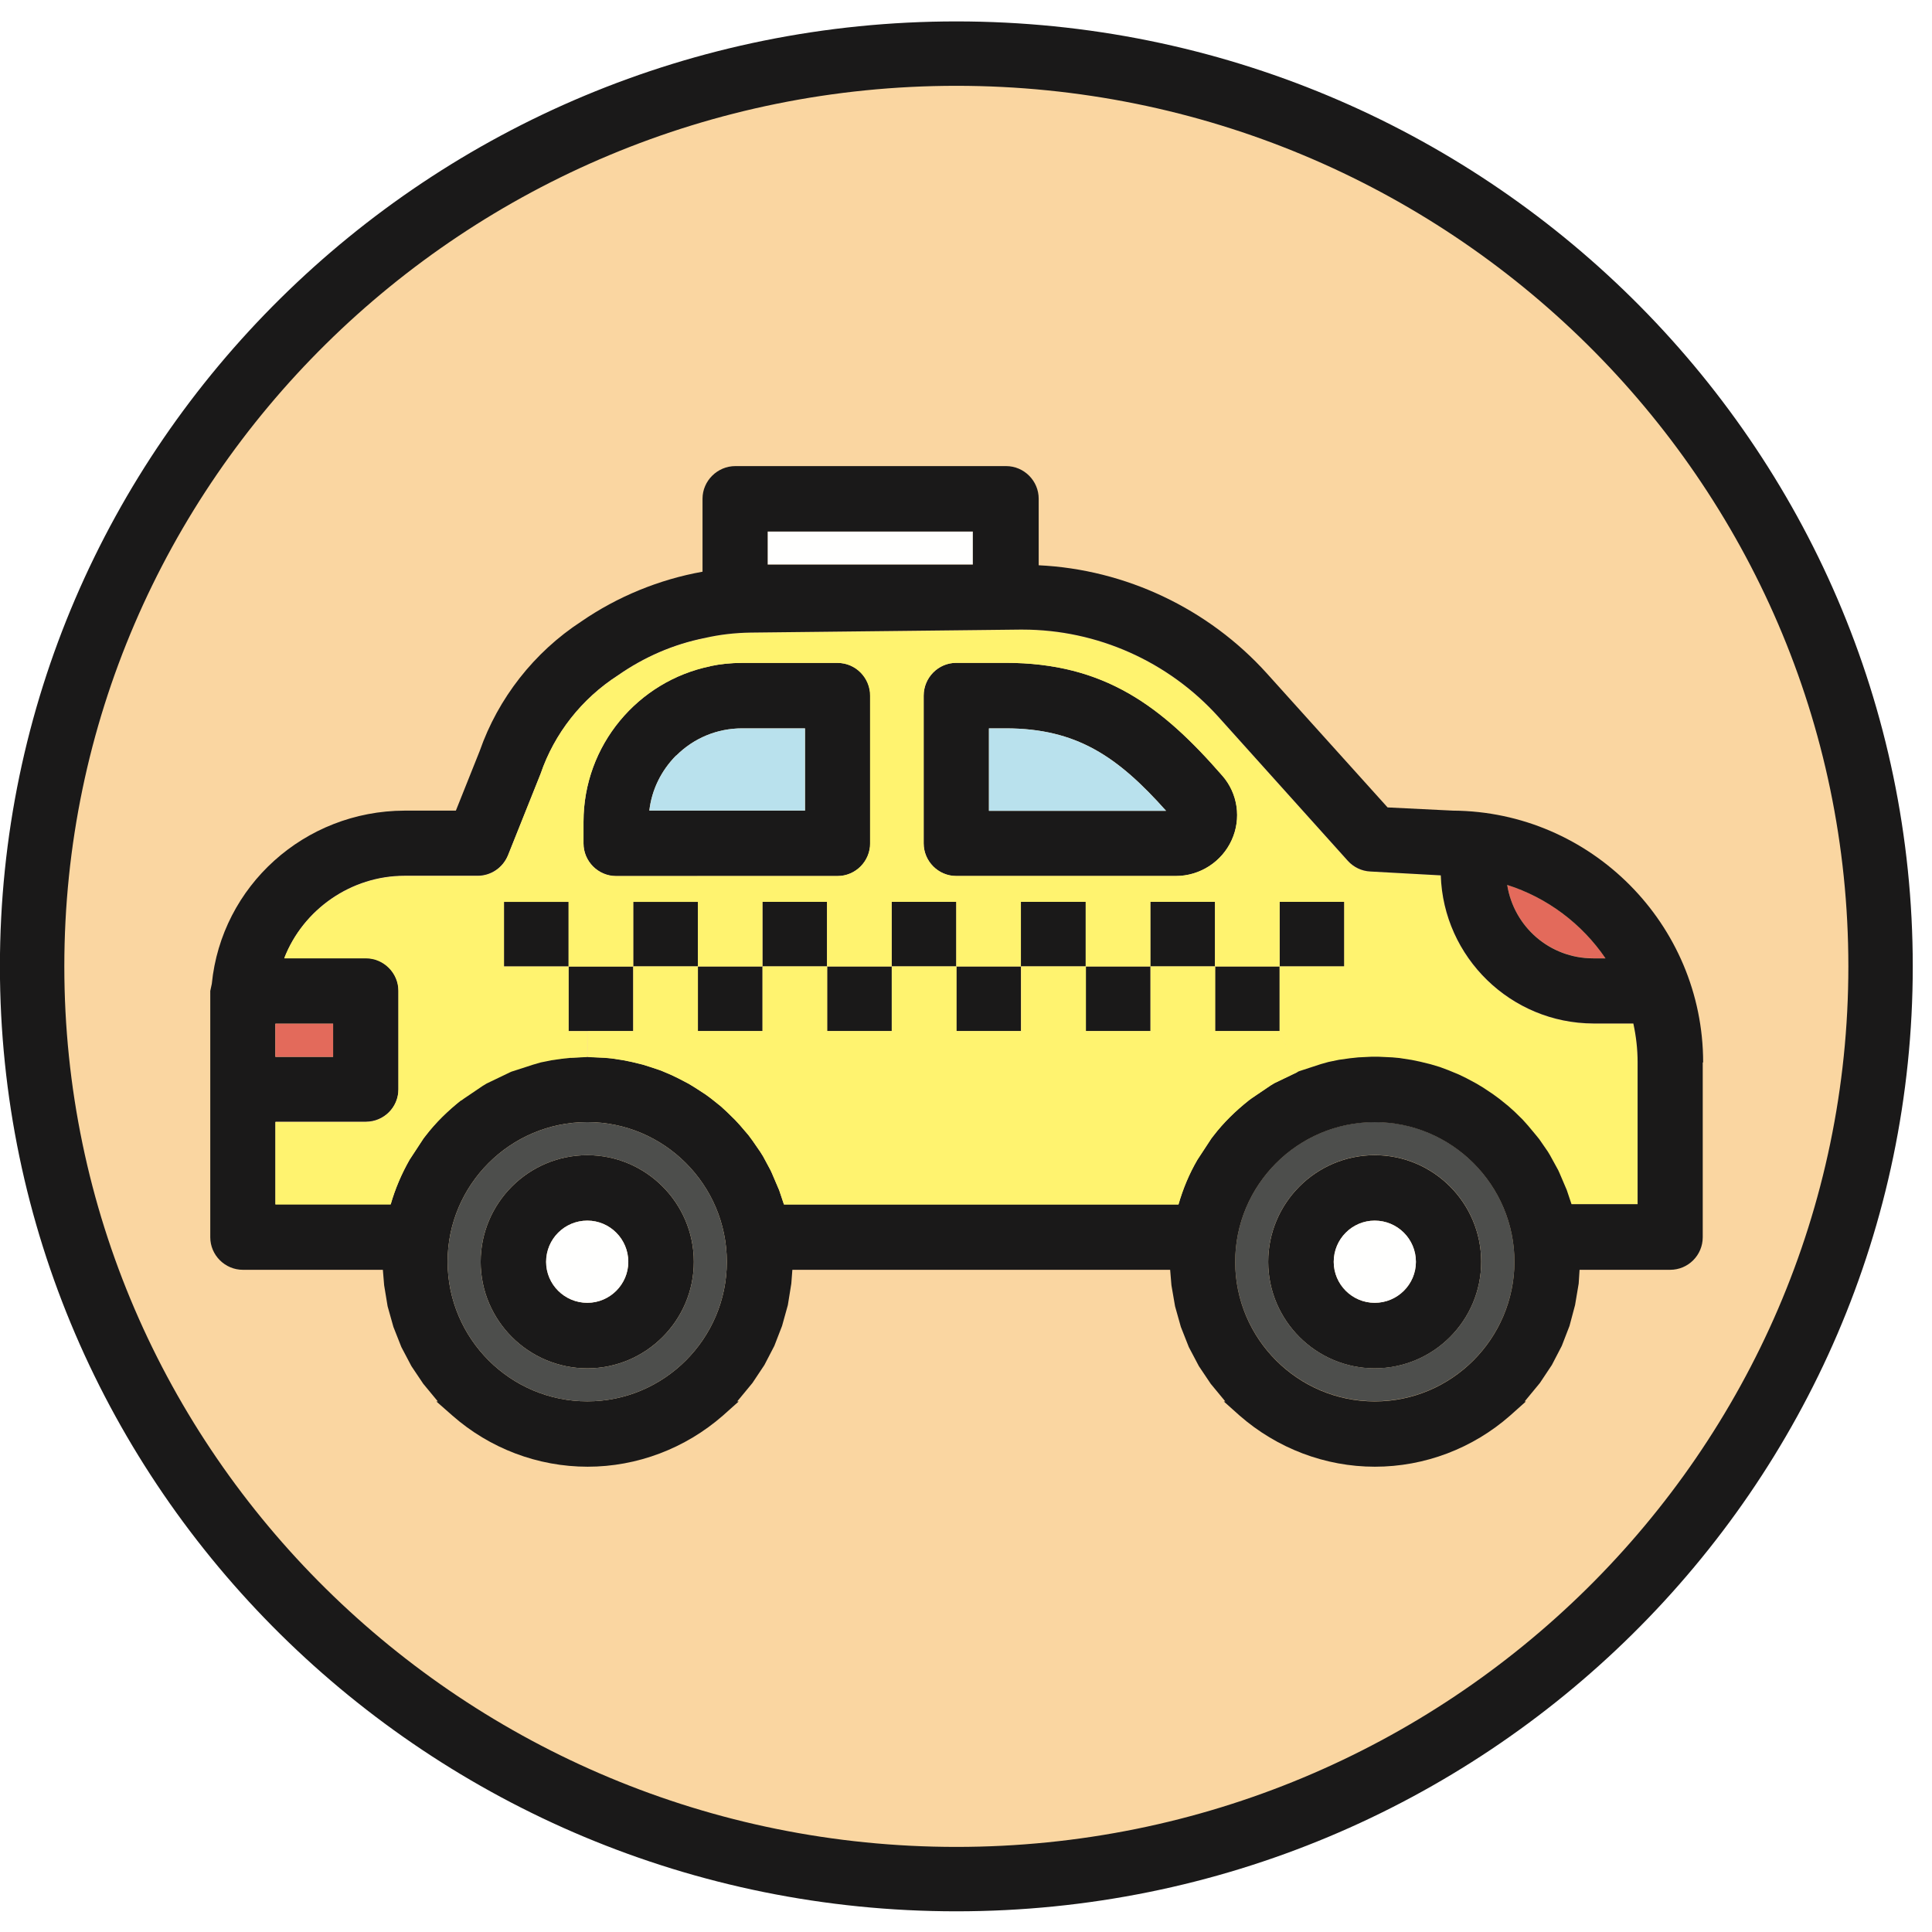
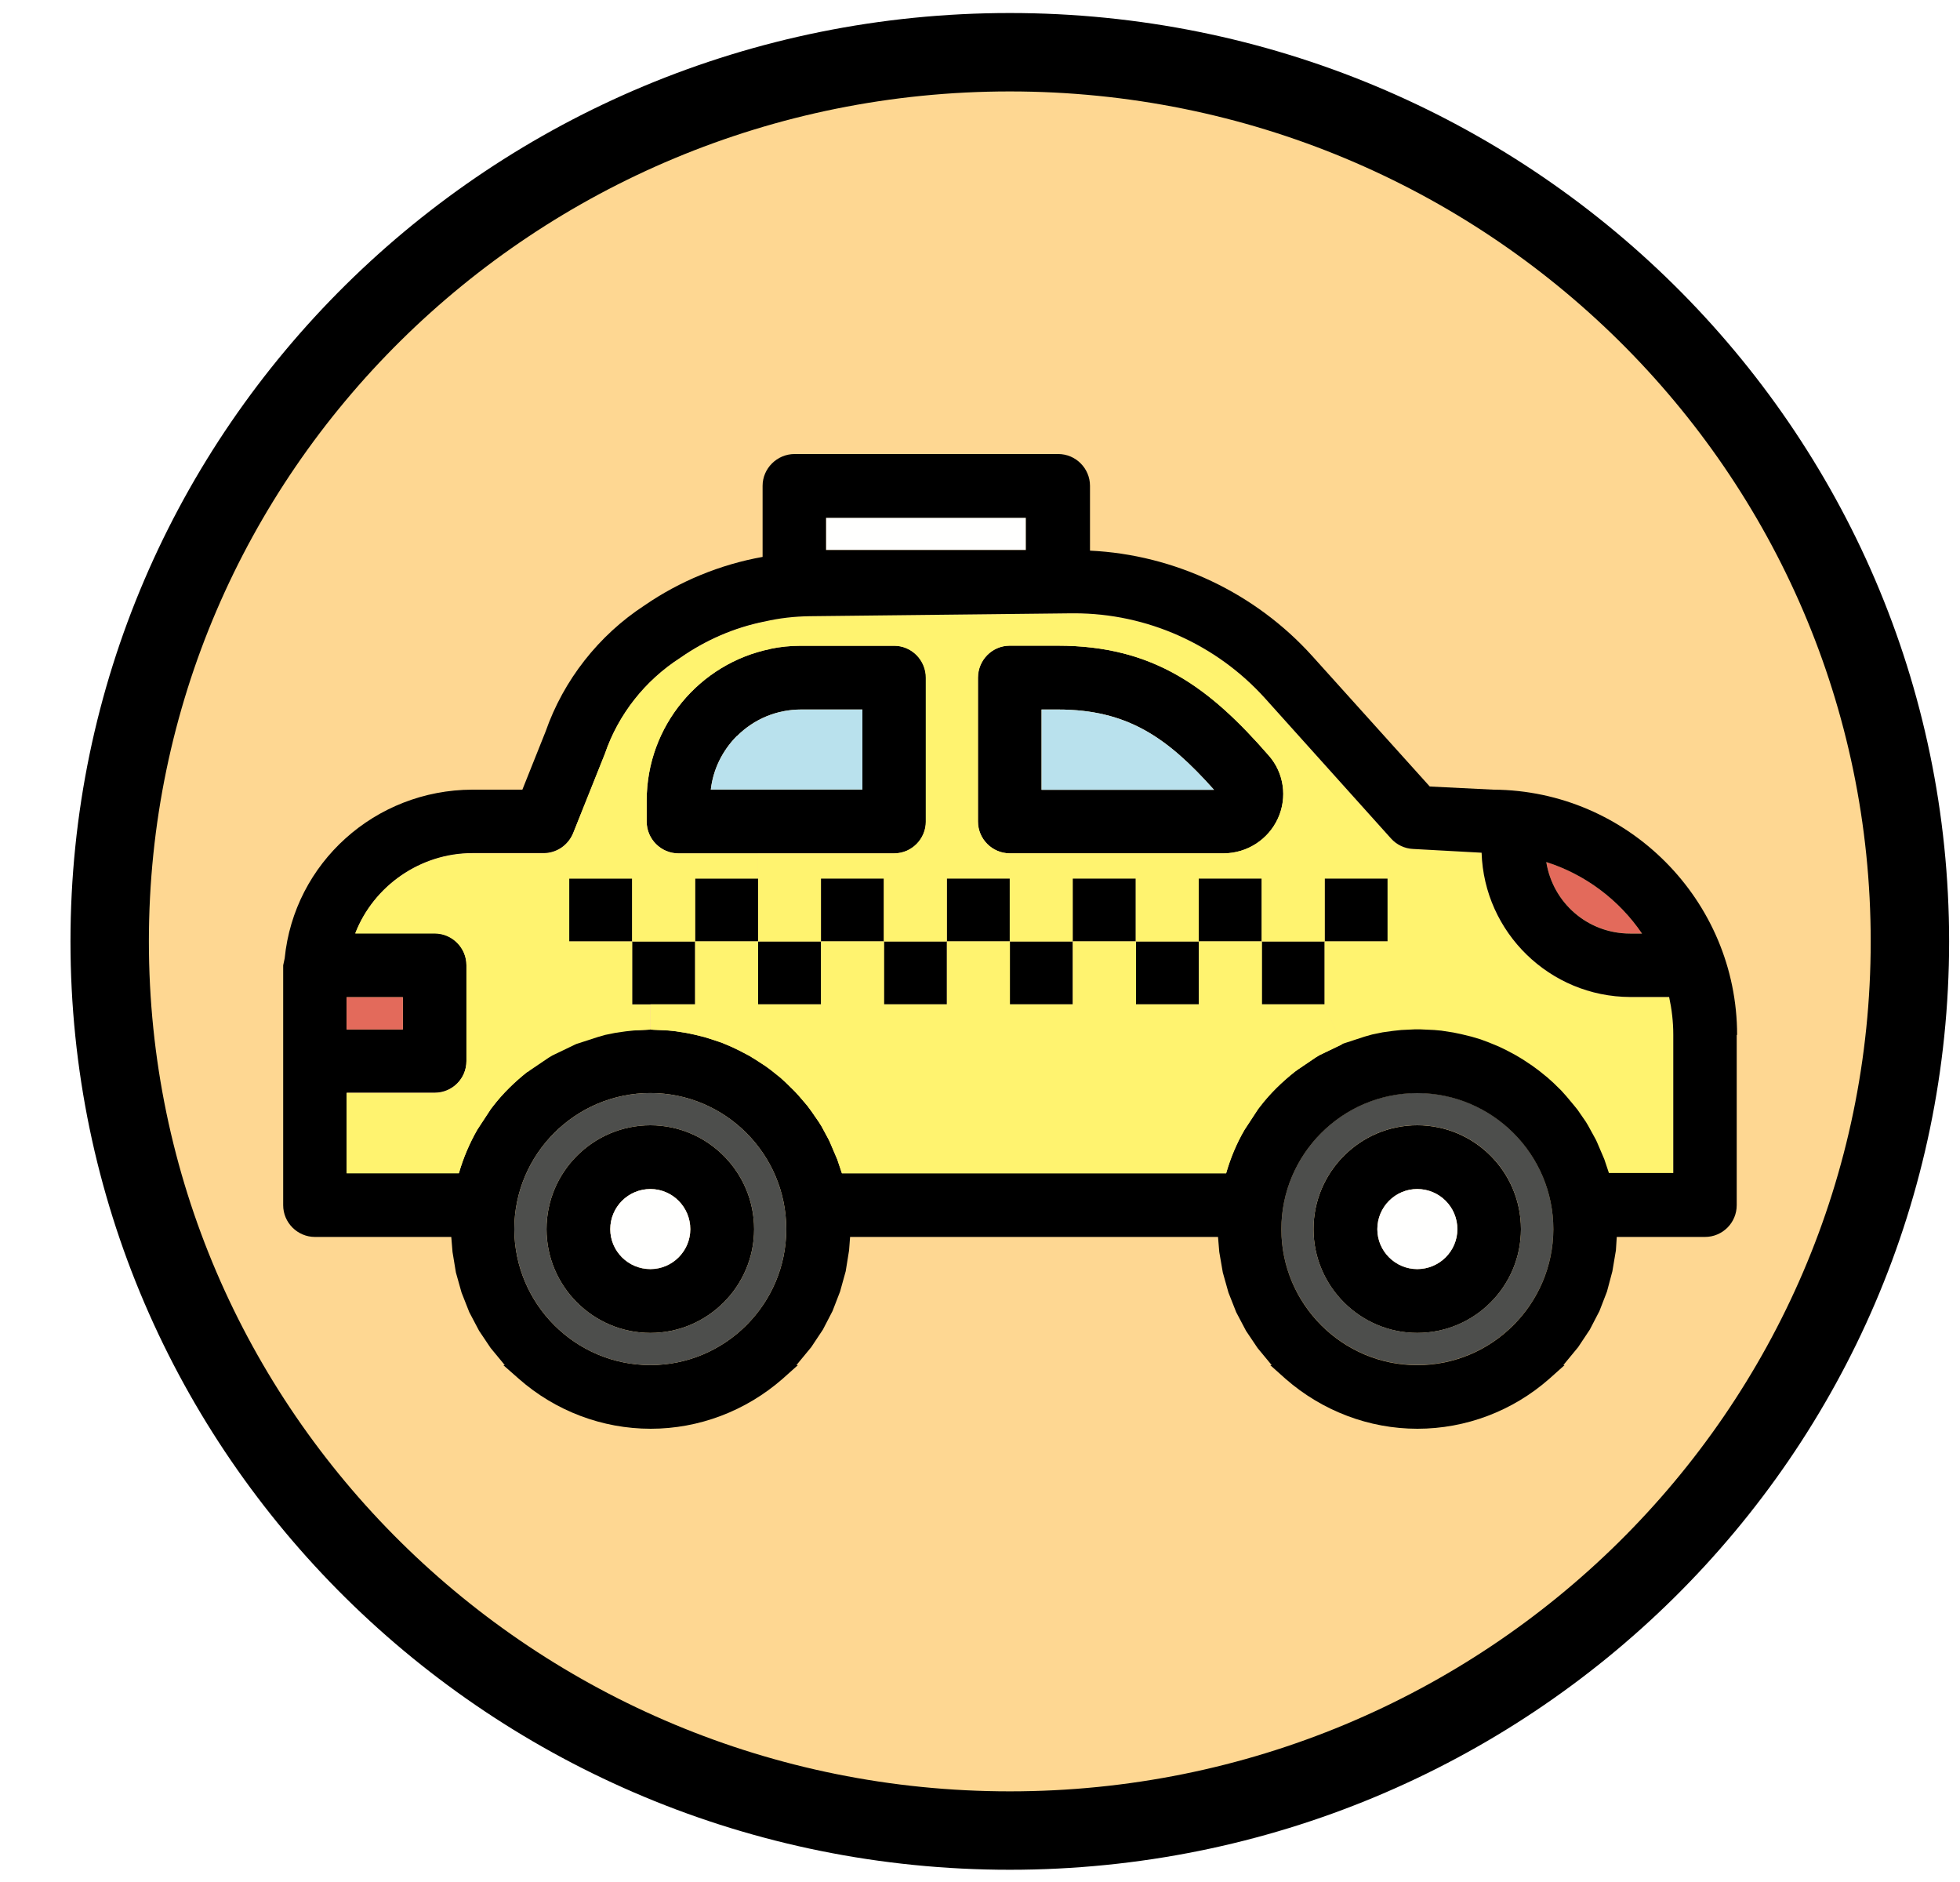
- <svg xmlns="http://www.w3.org/2000/svg" width="24" height="24" viewBox="0 0 24 24">
+ <svg xmlns="http://www.w3.org/2000/svg" width="25" height="24" viewBox="0 0 25 24">
  <g fill="none">
-     <path d="M23.361 12.005c0 6.262-5.14 11.339-11.481 11.339s-11.481-5.077-11.481-11.339c0-6.262 5.14-11.339 11.481-11.339s11.481 5.077 11.481 11.339" fill="#FAD6A1" />
-     <path d="M11.88 1.066c-6.11 0-11.081 4.907-11.081 10.939 0 6.031 4.971 10.938 11.081 10.938 6.11 0 11.081-4.907 11.081-10.938 0-6.032-4.971-10.939-11.081-10.939m0 22.677c-6.551 0-11.881-5.266-11.881-11.738 0-6.473 5.33-11.739 11.881-11.739s11.881 5.266 11.881 11.739c0 6.473-5.33 11.738-11.881 11.738" fill="#1A1919" />
+     <path d="M24.361 12.005c0 6.262-5.14 11.339-11.481 11.339s-11.481-5.077-11.481-11.339c0-6.262 5.14-11.339 11.481-11.339s11.481 5.077 11.481 11.339" stroke="#000" fill="#FED792" />
    <g>
-       <path d="M19.944 11.904h-.152c-.541 0-.987-.392-1.069-.912.496.157.931.483 1.221.912" fill="#E36A5B" />
-       <path d="M17.589 15.675c0-.283-.229-.512-.512-.512-.28 0-.509.229-.509.512 0 .28.229.509.509.509.283 0 .512-.229.512-.509m.811 0c0 .728-.592 1.323-1.323 1.323-.728 0-1.323-.595-1.323-1.323 0-.731.595-1.325 1.323-1.325.731 0 1.323.595 1.323 1.325" fill="#1A1919" />
-       <path d="M17.077 15.163c.283 0 .512.229.512.512 0 .28-.229.509-.512.509-.28 0-.509-.229-.509-.509 0-.283.229-.512.509-.512" fill="#FFFFFE" />
-       <path fill="#1A1919" d="M15.896 12.005h.803v-.803h-.803z" />
-       <path fill="#1A1919" d="M15.093 12.808h.803v-.803h-.803z" />
-       <path d="M17.077 14.349c-.728 0-1.323.595-1.323 1.325 0 .728.595 1.323 1.323 1.323.731 0 1.323-.595 1.323-1.323 0-.731-.592-1.325-1.323-1.325m-1.733 1.325c0-.957.779-1.736 1.733-1.736.957 0 1.736.779 1.736 1.736-.003.955-.779 1.733-1.736 1.733-.955 0-1.733-.779-1.733-1.733" fill="#4D4E4C" />
-       <path d="M12.285 10.072h2.2c-.597-.669-1.107-1.024-1.992-1.024h-.208v1.024zm2.901-.435c.192.219.237.533.115.8-.123.269-.395.445-.693.445h-2.728c-.224 0-.405-.184-.405-.405v-1.835c0-.224.181-.408.405-.408h.613c1.229 0 1.941.539 2.693 1.403z" fill="#1A1919" />
-       <path fill="#1A1919" d="M14.29 12.005h.803v-.803h-.803z" />
-       <path d="M14.485 10.072h-2.2v-1.024h.208c.885 0 1.395.355 1.992 1.024" fill="#B9E1ED" />
-       <path fill="#1A1919" d="M13.488 12.808h.803v-.803h-.803z" />
-       <path fill="#1A1919" d="M12.682 12.005h.805v-.803h-.805z" />
-       <path fill="#1A1919" d="M11.88 12.808h.803v-.803h-.803z" />
-       <path fill="#FFFFFE" d="M9.536 7.013h2.549v-.411h-2.549z" />
-       <path fill="#1A1919" d="M11.077 12.005h.803v-.803h-.803z" />
-       <path fill="#1A1919" d="M10.274 12.808h.803v-.803h-.803z" />
-       <path d="M10 10.069v-1.021h-.781c-.309 0-.6.12-.819.339h-.003c-.184.187-.301.424-.331.683h1.933zm.811-1.427v1.835c0 .221-.181.405-.405.405h-2.752c-.224 0-.405-.184-.405-.405v-.269c0-.952.677-1.749 1.576-1.933.128-.027.259-.04.395-.04h1.187c.224 0 .405.184.405.408z" fill="#1A1919" />
-       <path fill="#1A1919" d="M9.472 12.005h.803v-.803h-.803z" />
-       <path fill="#1A1919" d="M8.669 12.808h.803v-.803h-.803z" />
-       <path d="M9.325 7.861l3.341-.037h.035c.925 0 1.811.395 2.432 1.083l1.608 1.789c.072.08.173.128.28.133l.875.048c.032 1.016.869 1.837 1.896 1.84h.496c.035.157.053.317.053.48v1.765h-.821l-.059-.176-.091-.213-.016-.035-.101-.184-.027-.045-.107-.155-.043-.053-.096-.115-.067-.075-.101-.099-.077-.069-.109-.088-.083-.061-.12-.08-.085-.051-.125-.067-.093-.045-.128-.053-.107-.04-.117-.035-.131-.032-.101-.021-.155-.024-.088-.008-.173-.008h-.083l-.165.008-.104.011-.136.019-.131.027-.096.027-.269.088-.024.011-.216-.512v-.803h.803v-.803h-.803v.803h-.803v-.803h-.803v.803h-.803v-.803h-.805v.803h-.803v-.803h-.803v.803h-.803v-.803h-.803v.803h-.803v-1.123h1.736c.224 0 .405-.184.405-.405v-1.835c0-.224-.181-.408-.405-.408h-1.187c-.136 0-.267.013-.395.04l-.069-.347c.187-.043.376-.064.571-.067m5.861 1.776c-.752-.864-1.464-1.403-2.693-1.403h-.613c-.224 0-.405.184-.405.408v1.835c0 .221.181.405.405.405h2.728c.299 0 .571-.176.693-.445.123-.267.077-.581-.115-.8" fill="#FFF36F" />
-       <path fill="#1A1919" d="M7.866 12.005h.803v-.803h-.803z" />
-       <path d="M7.805 15.675c0-.283-.229-.512-.509-.512-.283 0-.512.229-.512.512 0 .28.229.509.512.509.28 0 .509-.229.509-.509m-.509-1.325c.728 0 1.323.595 1.323 1.325 0 .728-.595 1.323-1.323 1.323-.731 0-1.325-.595-1.325-1.323 0-.731.595-1.325 1.325-1.325" fill="#1A1919" />
-       <path d="M8.4 9.387c.219-.219.509-.339.819-.339h.781v1.021h-1.933c.029-.259.147-.496.331-.683h.003z" fill="#B9E1ED" />
-       <path fill="#1A1919" d="M7.866 12.005v.803h-.803v-.803z" />
-       <path d="M7.296 15.163c.28 0 .509.229.509.512 0 .28-.229.509-.509.509-.283 0-.512-.229-.512-.509 0-.283.229-.512.512-.512" fill="#FFFFFE" />
-       <path d="M3.421 13.128h.717v-.411h-.717v.411zm5.608 2.547c0-.957-.779-1.736-1.733-1.736-.957 0-1.736.779-1.736 1.736.003.955.779 1.733 1.736 1.733.955 0 1.733-.779 1.733-1.733zm.507-8.661h2.549v-.411h-2.549v.411zm7.541 10.395c.957 0 1.733-.779 1.736-1.733 0-.957-.779-1.736-1.736-1.736-.955 0-1.733.779-1.733 1.736 0 .955.779 1.733 1.733 1.733zm2.715-5.504h.152c-.291-.429-.725-.755-1.221-.912.083.52.528.912 1.069.912zm1.36 1.293v2.171c0 .224-.181.405-.405.405h-1.125l-.011.171-.045.267-.069.259-.096.248-.123.237-.149.224-.189.229h.016l-.197.176c-.464.408-1.061.635-1.68.635-.616 0-1.213-.227-1.68-.635l-.197-.176h.019l-.181-.219-.147-.219-.125-.237-.099-.251-.072-.256-.045-.261-.016-.192h-4.693l-.013.171-.043.267-.072.259-.096.248-.123.237-.149.224-.189.229h.019l-.197.176c-.467.408-1.064.635-1.68.635-.619 0-1.216-.227-1.68-.635l-.2-.176h.019l-.181-.219-.147-.219-.125-.237-.099-.251-.072-.256-.043-.261-.016-.192h-1.739c-.221 0-.405-.181-.405-.405v-3.059l.019-.088c.12-1.216 1.152-2.149 2.395-2.152h.637l.296-.741c.229-.656.677-1.227 1.261-1.608.448-.309.968-.523 1.507-.619v-.907c0-.221.184-.405.408-.405h3.363c.224 0 .405.184.405.405v.827c1.08.051 2.109.539 2.835 1.344l1.499 1.664.813.04c1.715.011 3.107 1.413 3.107 3.128zm-14.064-.059l.165-.008.043-.003.04.003.176.008.085.008.155.024.101.021.131.032.117.037.109.037.125.053.094.045.128.067.083.051.123.08.072.053.12.096.075.069.101.099.059.064.107.125.051.069.096.139.035.056.093.173.016.035.091.213.059.176h4.901c.056-.195.133-.381.235-.555l.173-.264.027-.035c.125-.163.275-.309.44-.44l.037-.027.232-.157.048-.029.283-.136.024-.011.269-.088.096-.027.131-.027.136-.019.104-.011.165-.008h.083l.173.008.088.008.155.024.101.021.131.032.117.035.107.04.128.053.093.045.125.067.085.051.12.08.083.061.109.088.077.069.101.099.067.075.096.115.043.053.107.155.027.045.101.184.016.035.091.213.059.176h.821v-1.765c0-.163-.019-.323-.053-.48h-.496c-1.027-.003-1.864-.824-1.896-1.84l-.875-.048c-.107-.005-.208-.053-.28-.133l-1.608-1.789c-.621-.688-1.507-1.083-2.432-1.083h-.035l-3.341.037c-.195.003-.384.024-.571.067-.387.077-.752.235-1.08.464-.448.288-.789.72-.96 1.221l-.405 1.013c-.064.155-.211.256-.379.256h-.909c-.659 0-1.256.416-1.491 1.021h1.013c.224 0 .405.184.405.405v1.224c0 .224-.181.405-.405.405h-1.123v1.024h1.432c.056-.195.136-.381.235-.555l.173-.264.027-.035c.125-.163.275-.309.44-.44l.037-.027.232-.157.048-.029.283-.136.024-.011.272-.088.093-.027.133-.027.133-.019.104-.011z" fill="#1A1919" />
-       <path d="M7.296 12.808h.571v-.803h.803v.803h.803v-.803h.803v.803h.803v-.803h.803v.803h.803v-.803h.805v.803h.803v-.803h.803v.803h.803l.216.512-.283.136-.048.029-.232.157-.037.027c-.165.131-.315.277-.44.44l-.027.035-.173.264c-.101.173-.179.36-.235.555h-4.901l-.059-.176-.091-.213-.016-.035-.093-.173-.035-.056-.096-.139-.051-.069-.107-.125-.059-.064-.101-.099-.075-.069-.12-.096-.072-.053-.123-.08-.083-.051-.128-.067-.093-.045-.125-.053-.109-.037-.117-.037-.131-.032-.101-.021-.155-.024-.085-.008-.176-.008-.04-.003v-.32z" fill="#FFF36F" />
-       <path fill="#1A1919" d="M6.261 12.005h.803v-.803h-.803z" />
-       <path d="M5.56 15.675c0-.957.779-1.736 1.736-1.736.955 0 1.733.779 1.733 1.736 0 .955-.779 1.733-1.733 1.733-.957 0-1.733-.779-1.736-1.733m1.736 1.323c.728 0 1.323-.595 1.323-1.323 0-.731-.595-1.325-1.323-1.325-.731 0-1.325.595-1.325 1.325 0 .728.595 1.323 1.325 1.323" fill="#4D4E4C" />
-       <path d="M5.728 13.669c-.165.131-.315.277-.44.44l-.027.035-.173.264c-.099.173-.179.36-.235.555h-1.432v-1.024h1.123c.224 0 .405-.181.405-.405v-1.224c0-.221-.181-.405-.405-.405h-1.013c.235-.605.832-1.021 1.491-1.021h.909c.168 0 .315-.101.379-.256l.405-1.013c.171-.501.512-.933.96-1.221.328-.229.693-.387 1.08-.464l.069.347c-.899.184-1.576.981-1.576 1.933v.269c0 .221.181.405.405.405h1.016v.32h-.803v.803h-.803v-.803h-.803v.803h.803v.803h.232v.32l-.043.003-.165.008-.104.011-.133.019-.133.027-.093.027-.272.088-.024.011-.283.136-.048.029-.232.157-.037.027z" fill="#FFF36F" />
-       <path fill="#E36A5B" d="M3.421 13.128h.717v-.411h-.717z" />
+       <path d="M20.944 11.904h-.152c-.541 0-.987-.392-1.069-.912.496.157.931.483 1.221.912" fill="#E36A5B" />
+       <path d="M18.589 15.675c0-.283-.229-.512-.512-.512-.28 0-.509.229-.509.512 0 .28.229.509.509.509.283 0 .512-.229.512-.509m.811 0c0 .728-.592 1.323-1.323 1.323-.728 0-1.323-.595-1.323-1.323 0-.731.595-1.325 1.323-1.325.731 0 1.323.595 1.323 1.325" fill="#000" />
+       <path d="M18.077 15.163c.283 0 .512.229.512.512 0 .28-.229.509-.512.509-.28 0-.509-.229-.509-.509 0-.283.229-.512.509-.512" fill="#FFFFFE" />
+       <path fill="#000" d="M16.896 12.005h.803v-.803h-.803z" />
+       <path fill="#000" d="M16.093 12.808h.803v-.803h-.803z" />
+       <path d="M18.077 14.349c-.728 0-1.323.595-1.323 1.325 0 .728.595 1.323 1.323 1.323.731 0 1.323-.595 1.323-1.323 0-.731-.592-1.325-1.323-1.325m-1.733 1.325c0-.957.779-1.736 1.733-1.736.957 0 1.736.779 1.736 1.736-.003.955-.779 1.733-1.736 1.733-.955 0-1.733-.779-1.733-1.733" fill="#4D4E4C" />
+       <path d="M13.285 10.072h2.2c-.597-.669-1.107-1.024-1.992-1.024h-.208v1.024zm2.901-.435c.192.219.237.533.115.8-.123.269-.395.445-.693.445h-2.728c-.224 0-.405-.184-.405-.405v-1.835c0-.224.181-.408.405-.408h.613c1.229 0 1.941.539 2.693 1.403z" fill="#000" />
+       <path fill="#000" d="M15.29 12.005h.803v-.803h-.803z" />
+       <path d="M15.485 10.072h-2.2v-1.024h.208c.885 0 1.395.355 1.992 1.024" fill="#B9E1ED" />
+       <path fill="#000" d="M14.488 12.808h.803v-.803h-.803z" />
+       <path fill="#000" d="M13.682 12.005h.805v-.803h-.805z" />
+       <path fill="#000" d="M12.88 12.808h.803v-.803h-.803z" />
+       <path fill="#FFFFFE" d="M10.536 7.013h2.549v-.411h-2.549z" />
+       <path fill="#000" d="M12.077 12.005h.803v-.803h-.803z" />
+       <path fill="#000" d="M11.274 12.808h.803v-.803h-.803z" />
+       <path d="M11 10.069v-1.021h-.781c-.309 0-.6.12-.819.339h-.003c-.184.187-.301.424-.331.683h1.933zm.811-1.427v1.835c0 .221-.181.405-.405.405h-2.752c-.224 0-.405-.184-.405-.405v-.269c0-.952.677-1.749 1.576-1.933.128-.027.259-.04.395-.04h1.187c.224 0 .405.184.405.408z" fill="#000" />
+       <path fill="#000" d="M10.472 12.005h.803v-.803h-.803z" />
+       <path fill="#000" d="M9.669 12.808h.803v-.803h-.803z" />
+       <path d="M10.325 7.861l3.341-.037h.035c.925 0 1.811.395 2.432 1.083l1.608 1.789c.072.08.173.128.28.133l.875.048c.032 1.016.869 1.837 1.896 1.84h.496c.035.157.053.317.053.48v1.765h-.821l-.059-.176-.091-.213-.016-.035-.101-.184-.027-.045-.107-.155-.043-.053-.096-.115-.067-.075-.101-.099-.077-.069-.109-.088-.083-.061-.12-.08-.085-.051-.125-.067-.093-.045-.128-.053-.107-.04-.117-.035-.131-.032-.101-.021-.155-.024-.088-.008-.173-.008h-.083l-.165.008-.104.011-.136.019-.131.027-.096.027-.269.088-.024.011-.216-.512v-.803h.803v-.803h-.803v.803h-.803v-.803h-.803v.803h-.803v-.803h-.805v.803h-.803v-.803h-.803v.803h-.803v-.803h-.803v.803h-.803v-1.123h1.736c.224 0 .405-.184.405-.405v-1.835c0-.224-.181-.408-.405-.408h-1.187c-.136 0-.267.013-.395.04l-.069-.347c.187-.043.376-.064.571-.067m5.861 1.776c-.752-.864-1.464-1.403-2.693-1.403h-.613c-.224 0-.405.184-.405.408v1.835c0 .221.181.405.405.405h2.728c.299 0 .571-.176.693-.445.123-.267.077-.581-.115-.8" fill="#FFF36F" />
+       <path fill="#000" d="M8.866 12.005h.803v-.803h-.803z" />
+       <path d="M8.805 15.675c0-.283-.229-.512-.509-.512-.283 0-.512.229-.512.512 0 .28.229.509.512.509.28 0 .509-.229.509-.509m-.509-1.325c.728 0 1.323.595 1.323 1.325 0 .728-.595 1.323-1.323 1.323-.731 0-1.325-.595-1.325-1.323 0-.731.595-1.325 1.325-1.325" fill="#000" />
+       <path d="M9.4 9.387c.219-.219.509-.339.819-.339h.781v1.021h-1.933c.029-.259.147-.496.331-.683h.003z" fill="#B9E1ED" />
+       <path fill="#000" d="M8.866 12.005v.803h-.803v-.803z" />
+       <path d="M8.296 15.163c.28 0 .509.229.509.512 0 .28-.229.509-.509.509-.283 0-.512-.229-.512-.509 0-.283.229-.512.512-.512" fill="#FFFFFE" />
+       <path d="M4.421 13.128h.717v-.411h-.717v.411zm5.608 2.547c0-.957-.779-1.736-1.733-1.736-.957 0-1.736.779-1.736 1.736.003.955.779 1.733 1.736 1.733.955 0 1.733-.779 1.733-1.733zm.507-8.661h2.549v-.411h-2.549v.411zm7.541 10.395c.957 0 1.733-.779 1.736-1.733 0-.957-.779-1.736-1.736-1.736-.955 0-1.733.779-1.733 1.736 0 .955.779 1.733 1.733 1.733zm2.715-5.504h.152c-.291-.429-.725-.755-1.221-.912.083.52.528.912 1.069.912zm1.36 1.293v2.171c0 .224-.181.405-.405.405h-1.125l-.011.171-.045.267-.069.259-.096.248-.123.237-.149.224-.189.229h.016l-.197.176c-.464.408-1.061.635-1.68.635-.616 0-1.213-.227-1.68-.635l-.197-.176h.019l-.181-.219-.147-.219-.125-.237-.099-.251-.072-.256-.045-.261-.016-.192h-4.693l-.013.171-.043.267-.072.259-.096.248-.123.237-.149.224-.189.229h.019l-.197.176c-.467.408-1.064.635-1.68.635-.619 0-1.216-.227-1.68-.635l-.2-.176h.019l-.181-.219-.147-.219-.125-.237-.099-.251-.072-.256-.043-.261-.016-.192h-1.739c-.221 0-.405-.181-.405-.405v-3.059l.019-.088c.12-1.216 1.152-2.149 2.395-2.152h.637l.296-.741c.229-.656.677-1.227 1.261-1.608.448-.309.968-.523 1.507-.619v-.907c0-.221.184-.405.408-.405h3.363c.224 0 .405.184.405.405v.827c1.08.051 2.109.539 2.835 1.344l1.499 1.664.813.04c1.715.011 3.107 1.413 3.107 3.128zm-14.064-.059l.165-.008.043-.003.04.003.176.008.085.008.155.024.101.021.131.032.117.037.109.037.125.053.094.045.128.067.083.051.123.08.072.053.12.096.075.069.101.099.059.064.107.125.051.069.096.139.035.056.093.173.016.035.091.213.059.176h4.901c.056-.195.133-.381.235-.555l.173-.264.027-.035c.125-.163.275-.309.44-.44l.037-.027.232-.157.048-.029.283-.136.024-.011.269-.088.096-.027.131-.027.136-.019.104-.011.165-.008h.083l.173.008.088.008.155.024.101.021.131.032.117.035.107.04.128.053.093.045.125.067.085.051.12.08.083.061.109.088.077.069.101.099.067.075.096.115.043.053.107.155.027.045.101.184.016.035.091.213.059.176h.821v-1.765c0-.163-.019-.323-.053-.48h-.496c-1.027-.003-1.864-.824-1.896-1.84l-.875-.048c-.107-.005-.208-.053-.28-.133l-1.608-1.789c-.621-.688-1.507-1.083-2.432-1.083h-.035l-3.341.037c-.195.003-.384.024-.571.067-.387.077-.752.235-1.08.464-.448.288-.789.72-.96 1.221l-.405 1.013c-.064.155-.211.256-.379.256h-.909c-.659 0-1.256.416-1.491 1.021h1.013c.224 0 .405.184.405.405v1.224c0 .224-.181.405-.405.405h-1.123v1.024h1.432c.056-.195.136-.381.235-.555l.173-.264.027-.035c.125-.163.275-.309.44-.44l.037-.027.232-.157.048-.029.283-.136.024-.011.272-.088.093-.027.133-.027.133-.019.104-.011z" fill="#000" />
+       <path d="M8.296 12.808h.571v-.803h.803v.803h.803v-.803h.803v.803h.803v-.803h.803v.803h.803v-.803h.805v.803h.803v-.803h.803v.803h.803l.216.512-.283.136-.048.029-.232.157-.037.027c-.165.131-.315.277-.44.44l-.027.035-.173.264c-.101.173-.179.36-.235.555h-4.901l-.059-.176-.091-.213-.016-.035-.093-.173-.035-.056-.096-.139-.051-.069-.107-.125-.059-.064-.101-.099-.075-.069-.12-.096-.072-.053-.123-.08-.083-.051-.128-.067-.093-.045-.125-.053-.109-.037-.117-.037-.131-.032-.101-.021-.155-.024-.085-.008-.176-.008-.04-.003v-.32z" fill="#FFF36F" />
+       <path fill="#000" d="M7.261 12.005h.803v-.803h-.803z" />
+       <path d="M6.56 15.675c0-.957.779-1.736 1.736-1.736.955 0 1.733.779 1.733 1.736 0 .955-.779 1.733-1.733 1.733-.957 0-1.733-.779-1.736-1.733m1.736 1.323c.728 0 1.323-.595 1.323-1.323 0-.731-.595-1.325-1.323-1.325-.731 0-1.325.595-1.325 1.325 0 .728.595 1.323 1.325 1.323" fill="#4D4E4C" />
+       <path d="M6.728 13.669c-.165.131-.315.277-.44.44l-.027.035-.173.264c-.099.173-.179.36-.235.555h-1.432v-1.024h1.123c.224 0 .405-.181.405-.405v-1.224c0-.221-.181-.405-.405-.405h-1.013c.235-.605.832-1.021 1.491-1.021h.909c.168 0 .315-.101.379-.256l.405-1.013c.171-.501.512-.933.96-1.221.328-.229.693-.387 1.08-.464l.069.347c-.899.184-1.576.981-1.576 1.933v.269c0 .221.181.405.405.405h1.016v.32h-.803v.803h-.803v-.803h-.803v.803h.803v.803h.232v.32l-.043.003-.165.008-.104.011-.133.019-.133.027-.093.027-.272.088-.024.011-.283.136-.048.029-.232.157-.037.027z" fill="#FFF36F" />
+       <path fill="#E36A5B" d="M4.421 13.128h.717v-.411h-.717z" />
    </g>
  </g>
</svg>
